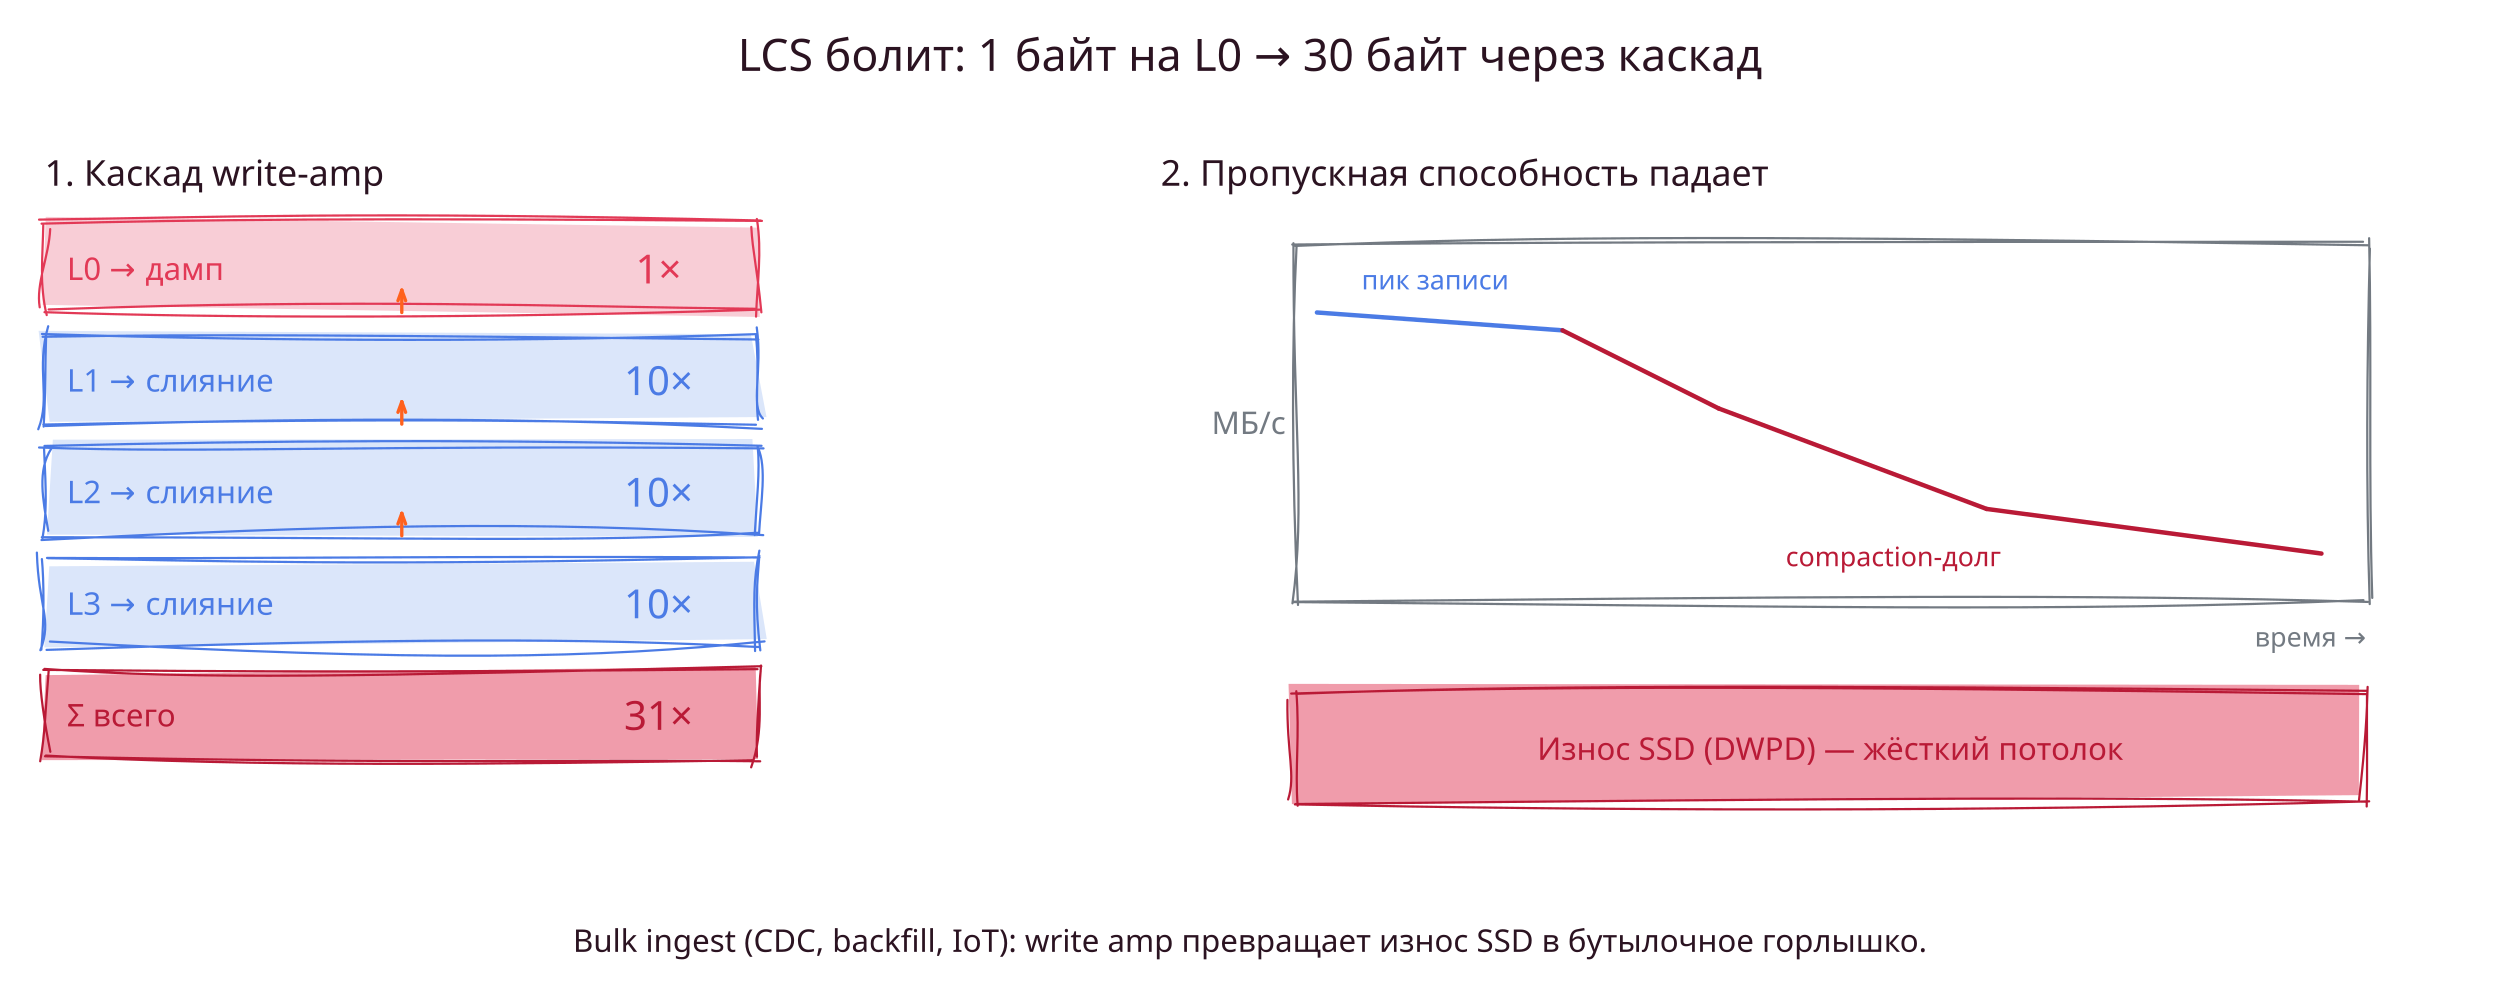
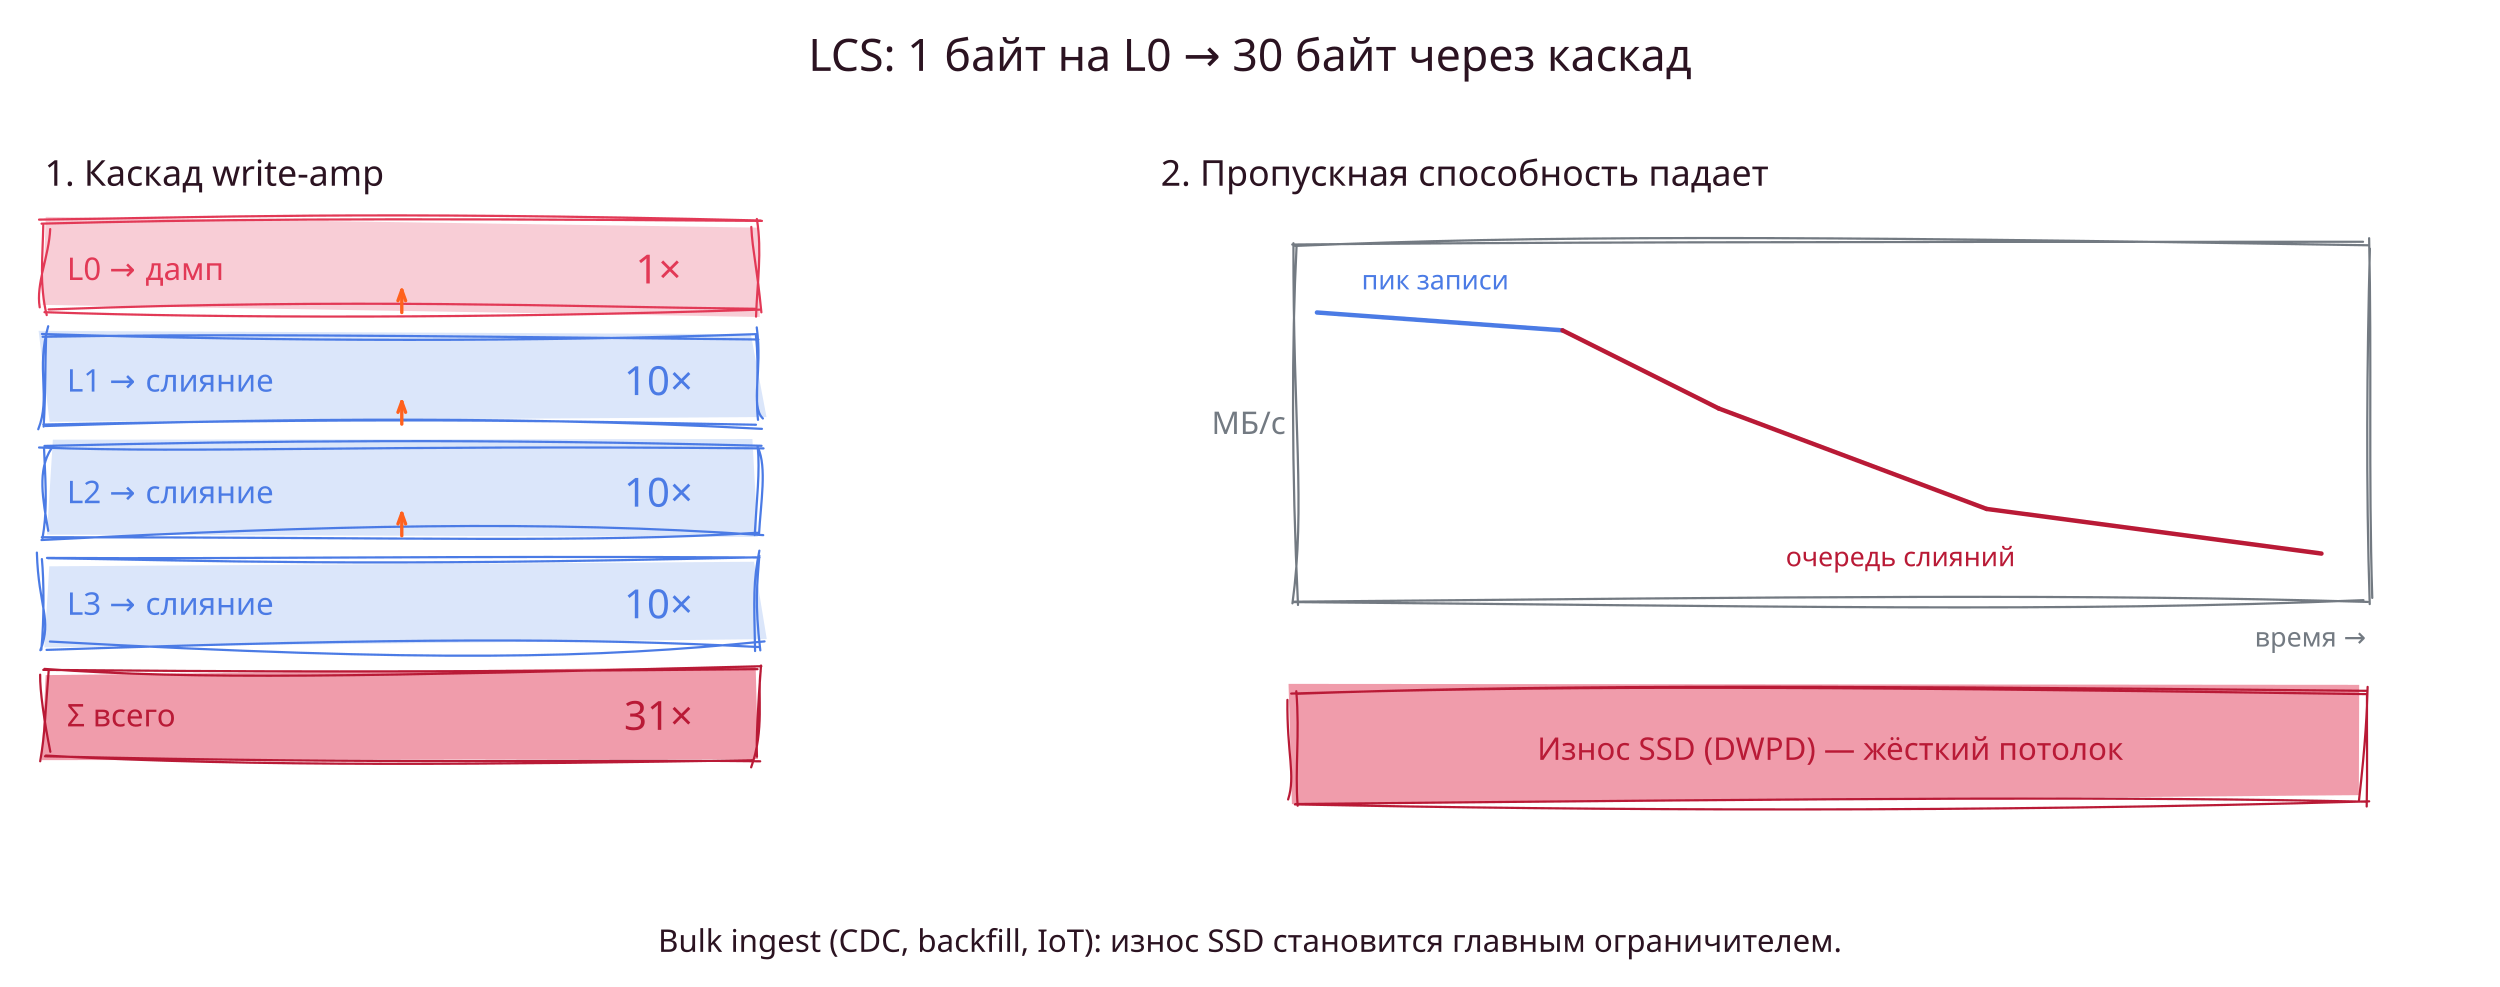
<svg xmlns="http://www.w3.org/2000/svg" version="1.1" viewBox="0 0 1120 442" width="1120" height="442">
  <defs>
    <style>
      @font-face {
        font-family: "Virgil";
        src: url("https://excalidraw.com/Virgil.woff2");
      }
      @font-face {
        font-family: "Cascadia";
        src: url("https://excalidraw.com/Cascadia.woff2");
      }
    </style>
  </defs>
  <rect x="0" y="0" width="1120" height="442" fill="transparent" />
  <g transform="translate(10 10) rotate(0 550 14)">
-     <text x="550" y="14.0" dominant-baseline="central" font-family="Cascadia, Segoe UI Emoji" font-size="20px" fill="#2B1321" text-anchor="middle" style="white-space: pre;" direction="ltr">LCS болит: 1 байт на L0 → 30 байт через каскад</text>
+     <text x="550" y="14.0" dominant-baseline="central" font-family="Cascadia, Segoe UI Emoji" font-size="20px" fill="#2B1321" text-anchor="middle" style="white-space: pre;" direction="ltr">LCS: 1 байт на L0 → 30 байт через каскад</text>
  </g>
  <g transform="translate(20 65) rotate(0 240 12)">
    <text x="0" y="12.0" dominant-baseline="central" font-family="Cascadia, Segoe UI Emoji" font-size="16px" fill="#2B1321" text-anchor="start" style="white-space: pre;" direction="ltr">1. Каскад write-amp</text>
  </g>
  <g stroke-linecap="round" transform="translate(20 100) rotate(0 160 20)">
    <path d="M0.49 -2.85 L319.81 1.98 L320.36 42.01 L-0.88 36.6" stroke="none" stroke-width="0" fill="#F8CDD6" />
    <path d="M-2.5 -1.61 C70.32 -2.45, 141.71 -5.63, 320.8 -1.21 M-1.36 0.2 C69.95 -1.63, 137.37 -2.43, 321.34 -1.04 M316.58 1.67 C317.18 13.05, 319.1 19.18, 321.09 39.92 M319.08 -1.89 C321.49 12.9, 319.22 26.39, 318.71 41.85 M318.09 38.33 C231.07 37.38, 140.31 33.6, 1.81 38.64 M320.98 38.7 C198.83 42.71, 80.52 42.6, -0.06 39.86 M-2.21 37.68 C-3.99 27.12, 1.94 14.85, 2.49 2.64 M0.93 41.15 C-2.41 27.99, -0.82 14.04, -0.62 1.01" stroke="#E23956" stroke-width="1" fill="none" />
  </g>
  <g transform="translate(30 100) rotate(0 120 20)">
    <text x="0" y="20.0" dominant-baseline="central" font-family="Cascadia, Segoe UI Emoji" font-size="14px" fill="#E23956" text-anchor="start" style="white-space: pre;" direction="ltr">L0 → дамп</text>
  </g>
  <g transform="translate(260 100) rotate(0 35 20)">
    <text x="35" y="20.0" dominant-baseline="central" font-family="Cascadia, Segoe UI Emoji" font-size="18px" fill="#E23956" text-anchor="middle" style="white-space: pre;" direction="ltr">1×</text>
  </g>
  <g stroke-linecap="round" transform="translate(20 150) rotate(0 160 20)">
    <path d="M-2.71 -1.79 L316.36 -0.29 L323.4 36.82 L2.22 38.99" stroke="none" stroke-width="0" fill="#DBE6FA" />
    <path d="M-0.9 0.88 C73.24 -0.37, 142.63 0.15, 319.74 2.09 M-1.21 -0.38 C109.04 3.12, 220.08 3.14, 319.26 -0.32 M319.02 -3.32 C321.75 16.01, 315.97 31.89, 321.77 37.48 M318.66 0.52 C320.31 14.99, 318.32 27.55, 319.59 38.08 M321.33 42.13 C198.43 35.47, 77.19 38.32, 0.43 40.85 M318.66 40.29 C247.14 39.04, 171.3 36.65, -0.58 40.21 M-2.86 42.3 C2.86 27.95, -4 15.34, 1.59 -3.84 M-0.45 41.12 C0.52 24.84, 0.19 12.62, 0.66 0.87" stroke="#4B7BE5" stroke-width="1" fill="none" />
  </g>
  <g transform="translate(30 150) rotate(0 120 20)">
    <text x="0" y="20.0" dominant-baseline="central" font-family="Cascadia, Segoe UI Emoji" font-size="14px" fill="#4B7BE5" text-anchor="start" style="white-space: pre;" direction="ltr">L1 → слияние</text>
  </g>
  <g transform="translate(260 150) rotate(0 35 20)">
    <text x="35" y="20.0" dominant-baseline="central" font-family="Cascadia, Segoe UI Emoji" font-size="18px" fill="#4B7BE5" text-anchor="middle" style="white-space: pre;" direction="ltr">10×</text>
  </g>
  <g stroke-linecap="round">
    <g transform="translate(180 140) rotate(0 0 -5)">
      <path d="M0 0 C0 -1.67, 0 -8.33, 0 -10 M0 0 C0 -1.67, 0 -8.33, 0 -10" stroke="#FF611D" stroke-width="1.5" fill="none" />
    </g>
    <g transform="translate(180 140) rotate(0 0 -5)">
      <path d="M1.71 -5.3 C1.33 -6.34, 0.95 -7.38, 0 -10 M1.71 -5.3 C1.25 -6.58, 0.78 -7.85, 0 -10" stroke="#FF611D" stroke-width="1.5" fill="none" />
    </g>
    <g transform="translate(180 140) rotate(0 0 -5)">
      <path d="M-1.71 -5.3 C-1.33 -6.34, -0.95 -7.38, 0 -10 M-1.71 -5.3 C-1.25 -6.58, -0.78 -7.85, 0 -10" stroke="#FF611D" stroke-width="1.5" fill="none" />
    </g>
  </g>
  <g stroke-linecap="round" transform="translate(20 200) rotate(0 160 20)">
    <path d="M3.68 -3.04 L317.09 -3.32 L319.46 40.56 L1.03 39.51" stroke="none" stroke-width="0" fill="#DBE6FA" />
    <path d="M-2.49 0.48 C69.67 3.16, 141.98 -0.73, 322.05 0.88 M-0.07 -0.22 C99.02 -2.68, 199.57 -3.44, 321.16 -0.29 M319.61 0.69 C323.57 9.3, 320.87 24.84, 320.02 39.57 M319.42 -0.27 C320.6 11.12, 318.98 23.76, 318.1 39.71 M321.92 39.74 C222.65 32.92, 128.49 35.29, -1.4 41.93 M319.29 38.68 C243.82 43.3, 167.14 40.67, -1.26 40.68 M1.61 37.8 C-0.82 23.71, -3.39 10.66, 3.06 0.87 M-0.96 41.1 C0.97 29.97, 0.74 21.41, -0.28 0.68" stroke="#4B7BE5" stroke-width="1" fill="none" />
  </g>
  <g transform="translate(30 200) rotate(0 120 20)">
    <text x="0" y="20.0" dominant-baseline="central" font-family="Cascadia, Segoe UI Emoji" font-size="14px" fill="#4B7BE5" text-anchor="start" style="white-space: pre;" direction="ltr">L2 → слияние</text>
  </g>
  <g transform="translate(260 200) rotate(0 35 20)">
    <text x="35" y="20.0" dominant-baseline="central" font-family="Cascadia, Segoe UI Emoji" font-size="18px" fill="#4B7BE5" text-anchor="middle" style="white-space: pre;" direction="ltr">10×</text>
  </g>
  <g stroke-linecap="round">
    <g transform="translate(180 190) rotate(0 0 -5)">
      <path d="M0 0 C0 -1.67, 0 -8.33, 0 -10 M0 0 C0 -1.67, 0 -8.33, 0 -10" stroke="#FF611D" stroke-width="1.5" fill="none" />
    </g>
    <g transform="translate(180 190) rotate(0 0 -5)">
      <path d="M1.71 -5.3 C1.33 -6.34, 0.95 -7.38, 0 -10 M1.71 -5.3 C1.3 -6.44, 0.88 -7.57, 0 -10" stroke="#FF611D" stroke-width="1.5" fill="none" />
    </g>
    <g transform="translate(180 190) rotate(0 0 -5)">
      <path d="M-1.71 -5.3 C-1.33 -6.34, -0.95 -7.38, 0 -10 M-1.71 -5.3 C-1.3 -6.44, -0.88 -7.57, 0 -10" stroke="#FF611D" stroke-width="1.5" fill="none" />
    </g>
  </g>
  <g stroke-linecap="round" transform="translate(20 250) rotate(0 160 20)">
    <path d="M2.08 3.7 L317.82 1.66 L323.52 36.31 L-0.16 40.03" stroke="none" stroke-width="0" fill="#DBE6FA" />
    <path d="M1.51 0.07 C71.7 1.08, 141.33 3.99, 318.76 -0.32 M1.06 -0.05 C91.8 0.48, 181.86 -1.06, 320.26 -0.25 M320.2 -3.3 C317.4 10.58, 317.76 17.79, 318.27 41.66 M320.18 -1.06 C319.28 11.24, 318.05 19.97, 320.61 41.35 M322.51 37.35 C246.87 44.93, 174.19 46.81, 2.37 37.41 M319.93 39.87 C240.5 35.8, 162.99 35.72, 0.86 41.15 M-1.92 41.29 C3.51 27.48, -2.78 21.98, -3.48 -2.43 M-1.48 41.07 C-0.18 27.1, -0.32 10.19, -1.23 0.48" stroke="#4B7BE5" stroke-width="1" fill="none" />
  </g>
  <g transform="translate(30 250) rotate(0 120 20)">
    <text x="0" y="20.0" dominant-baseline="central" font-family="Cascadia, Segoe UI Emoji" font-size="14px" fill="#4B7BE5" text-anchor="start" style="white-space: pre;" direction="ltr">L3 → слияние</text>
  </g>
  <g transform="translate(260 250) rotate(0 35 20)">
    <text x="35" y="20.0" dominant-baseline="central" font-family="Cascadia, Segoe UI Emoji" font-size="18px" fill="#4B7BE5" text-anchor="middle" style="white-space: pre;" direction="ltr">10×</text>
  </g>
  <g stroke-linecap="round">
    <g transform="translate(180 240) rotate(0 0 -5)">
      <path d="M0 0 C0 -1.67, 0 -8.33, 0 -10 M0 0 C0 -1.67, 0 -8.33, 0 -10" stroke="#FF611D" stroke-width="1.5" fill="none" />
    </g>
    <g transform="translate(180 240) rotate(0 0 -5)">
      <path d="M1.71 -5.3 C1.33 -6.34, 0.95 -7.38, 0 -10 M1.71 -5.3 C1.35 -6.3, 0.98 -7.3, 0 -10" stroke="#FF611D" stroke-width="1.5" fill="none" />
    </g>
    <g transform="translate(180 240) rotate(0 0 -5)">
      <path d="M-1.71 -5.3 C-1.33 -6.34, -0.95 -7.38, 0 -10 M-1.71 -5.3 C-1.35 -6.3, -0.98 -7.3, 0 -10" stroke="#FF611D" stroke-width="1.5" fill="none" />
    </g>
  </g>
  <g stroke-linecap="round" transform="translate(20 300) rotate(0 160 20)">
    <path d="M0.47 2.45 L318.55 -1.36 L319.58 40.05 L-1.35 40.55" stroke="none" stroke-width="0" fill="#F09CAB" />
    <path d="M-0.09 -0.33 C68.13 4.6, 140.67 3.11, 321.07 -1.53 M-0.6 0.11 C81.78 0.84, 164.15 1.32, 319.36 -0.22 M320.78 0.71 C319.23 11.87, 322.65 26.73, 316.52 43.76 M320.94 -1.84 C319.57 15.37, 318.71 32.18, 319.12 38.99 M317.5 40.56 C207.09 42.39, 91.89 43.78, 0.54 38.49 M320.56 41.06 C239.98 40.05, 158.83 42.54, 0.17 38.81 M2.55 36.79 C-0.16 23.25, -2.18 9.3, -2.01 2.27 M-1.99 41.04 C0.27 28.24, 0.23 18.97, 1.82 0.29" stroke="#B91A36" stroke-width="1" fill="none" />
  </g>
  <g transform="translate(30 300) rotate(0 120 20)">
    <text x="0" y="20.0" dominant-baseline="central" font-family="Cascadia, Segoe UI Emoji" font-size="14px" fill="#B91A36" text-anchor="start" style="white-space: pre;" direction="ltr">Σ всего</text>
  </g>
  <g transform="translate(260 300) rotate(0 35 20)">
    <text x="35" y="20.0" dominant-baseline="central" font-family="Cascadia, Segoe UI Emoji" font-size="18px" fill="#B91A36" text-anchor="middle" style="white-space: pre;" direction="ltr">31×</text>
  </g>
  <g transform="translate(520 65) rotate(0 290 12)">
    <text x="0" y="12.0" dominant-baseline="central" font-family="Cascadia, Segoe UI Emoji" font-size="16px" fill="#2B1321" text-anchor="start" style="white-space: pre;" direction="ltr">2. Пропускная способность падает</text>
  </g>
  <g stroke-linecap="round" transform="translate(580 110) rotate(0 240 80)">
    <path d="M-1.05 -0.45 C105.86 -1.46, 211.53 -1.65, 478.63 -1.69 M0.33 0.17 C108.19 -4.39, 216.46 -4.58, 480.78 -0.12 M481.37 -3.28 C482.58 50.71, 481.07 102.79, 482.77 157.85 M481.71 1.37 C480.39 51.4, 479.91 108.21, 481.63 160.62 M478.82 158.87 C346.46 164.45, 213.28 161.54, -0.8 159.73 M480.74 159.66 C355.18 155.99, 231.2 157.38, -0.32 159.56 M-0.98 160.29 C4.98 116.67, -0.75 79.95, -0.54 -1.03 M1.5 161.01 C-1.38 101, -1.32 43.01, 0.87 0.1" stroke="#737A82" stroke-width="1" fill="none" />
  </g>
  <g transform="translate(580 276) rotate(0 240 9)">
    <text x="480" y="9.0" dominant-baseline="central" font-family="Cascadia, Segoe UI Emoji" font-size="12px" fill="#737A82" text-anchor="end" style="white-space: pre;" direction="ltr">время →</text>
  </g>
  <g transform="translate(520 178) rotate(0 28 11)">
    <text x="56" y="11.0" dominant-baseline="central" font-family="Cascadia, Segoe UI Emoji" font-size="14px" fill="#737A82" text-anchor="end" style="white-space: pre;" direction="ltr">МБ/с</text>
  </g>
  <g stroke-linecap="round">
    <g transform="translate(590 140) rotate(0 55 4)">
      <path d="M0 0 C18.33 1.33, 91.67 6.67, 110 8 M0 0 C18.33 1.33, 91.67 6.67, 110 8" stroke="#4B7BE5" stroke-width="2" fill="none" />
    </g>
  </g>
  <g stroke-linecap="round">
    <g transform="translate(700 148) rotate(0 35 17.5)">
      <path d="M0 0 C11.67 5.83, 58.33 29.17, 70 35 M0 0 C11.67 5.83, 58.33 29.17, 70 35" stroke="#B91A36" stroke-width="2" fill="none" />
    </g>
  </g>
  <g stroke-linecap="round">
    <g transform="translate(770 183) rotate(0 60 22.5)">
      <path d="M0 0 C20 7.5, 100 37.5, 120 45 M0 0 C20 7.5, 100 37.5, 120 45" stroke="#B91A36" stroke-width="2" fill="none" />
    </g>
  </g>
  <g stroke-linecap="round">
    <g transform="translate(890 228) rotate(0 75 10)">
      <path d="M0 0 C25 3.33, 125 16.67, 150 20 M0 0 C25 3.33, 125 16.67, 150 20" stroke="#B91A36" stroke-width="2" fill="none" />
    </g>
  </g>
  <g transform="translate(610 116) rotate(0 55 9)">
    <text x="0" y="9.0" dominant-baseline="central" font-family="Cascadia, Segoe UI Emoji" font-size="12px" fill="#4B7BE5" text-anchor="start" style="white-space: pre;" direction="ltr">пик записи</text>
  </g>
  <g transform="translate(800 240) rotate(0 100 9)">
-     <text x="0" y="9.0" dominant-baseline="central" font-family="Cascadia, Segoe UI Emoji" font-size="12px" fill="#B91A36" text-anchor="start" style="white-space: pre;" direction="ltr">compaction-долг</text>
+     <text x="0" y="9.0" dominant-baseline="central" font-family="Cascadia, Segoe UI Emoji" font-size="12px" fill="#B91A36" text-anchor="start" style="white-space: pre;" direction="ltr">очередь слияний</text>
  </g>
  <g stroke-linecap="round" transform="translate(580 310) rotate(0 240 25)">
    <path d="M-2.74 -3.63 L476.92 -3.19 L476.77 46.23 L-1.22 50.24" stroke="none" stroke-width="0" fill="#F09CAB" />
    <path d="M-1.54 0.72 C107.84 -2.65, 213.27 -2.9, 480.11 0.96 M0.61 0.83 C100.6 -2.88, 202.76 -3.29, 480.39 -0.51 M480.69 -2.26 C480.43 8.32, 479.81 22.38, 476.83 48.55 M480.42 0.59 C480.28 17.41, 480.65 35.14, 480.28 51.3 M481.38 49 C305.79 54.1, 132.46 53.12, 0.12 50.37 M479.89 49.15 C371.66 46.88, 263.71 47.51, 0.46 50.21 M-2.92 48.15 C0.56 37.34, -3.54 27.79, -3.23 3.56 M1.35 50.95 C0.08 34.74, 2.35 19.16, 0.74 -0.33" stroke="#B91A36" stroke-width="1" fill="none" />
  </g>
  <g transform="translate(580 310) rotate(0 240 25)">
    <text x="240" y="25.0" dominant-baseline="central" font-family="Cascadia, Segoe UI Emoji" font-size="14px" fill="#B91A36" text-anchor="middle" style="white-space: pre;" direction="ltr">Износ SSD (DWPD) — жёсткий потолок</text>
  </g>
  <g transform="translate(10 410) rotate(0 550 11)">
-     <text x="550" y="11.0" dominant-baseline="central" font-family="Cascadia, Segoe UI Emoji" font-size="14px" fill="#2B1321" text-anchor="middle" style="white-space: pre;" direction="ltr">Bulk ingest (CDC, backfill, IoT): write amp превращает износ SSD в бутылочное горлышко.</text>
+     <text x="550" y="11.0" dominant-baseline="central" font-family="Cascadia, Segoe UI Emoji" font-size="14px" fill="#2B1321" text-anchor="middle" style="white-space: pre;" direction="ltr">Bulk ingest (CDC, backfill, IoT): износ SSD становится главным ограничителем.</text>
  </g>
</svg>
